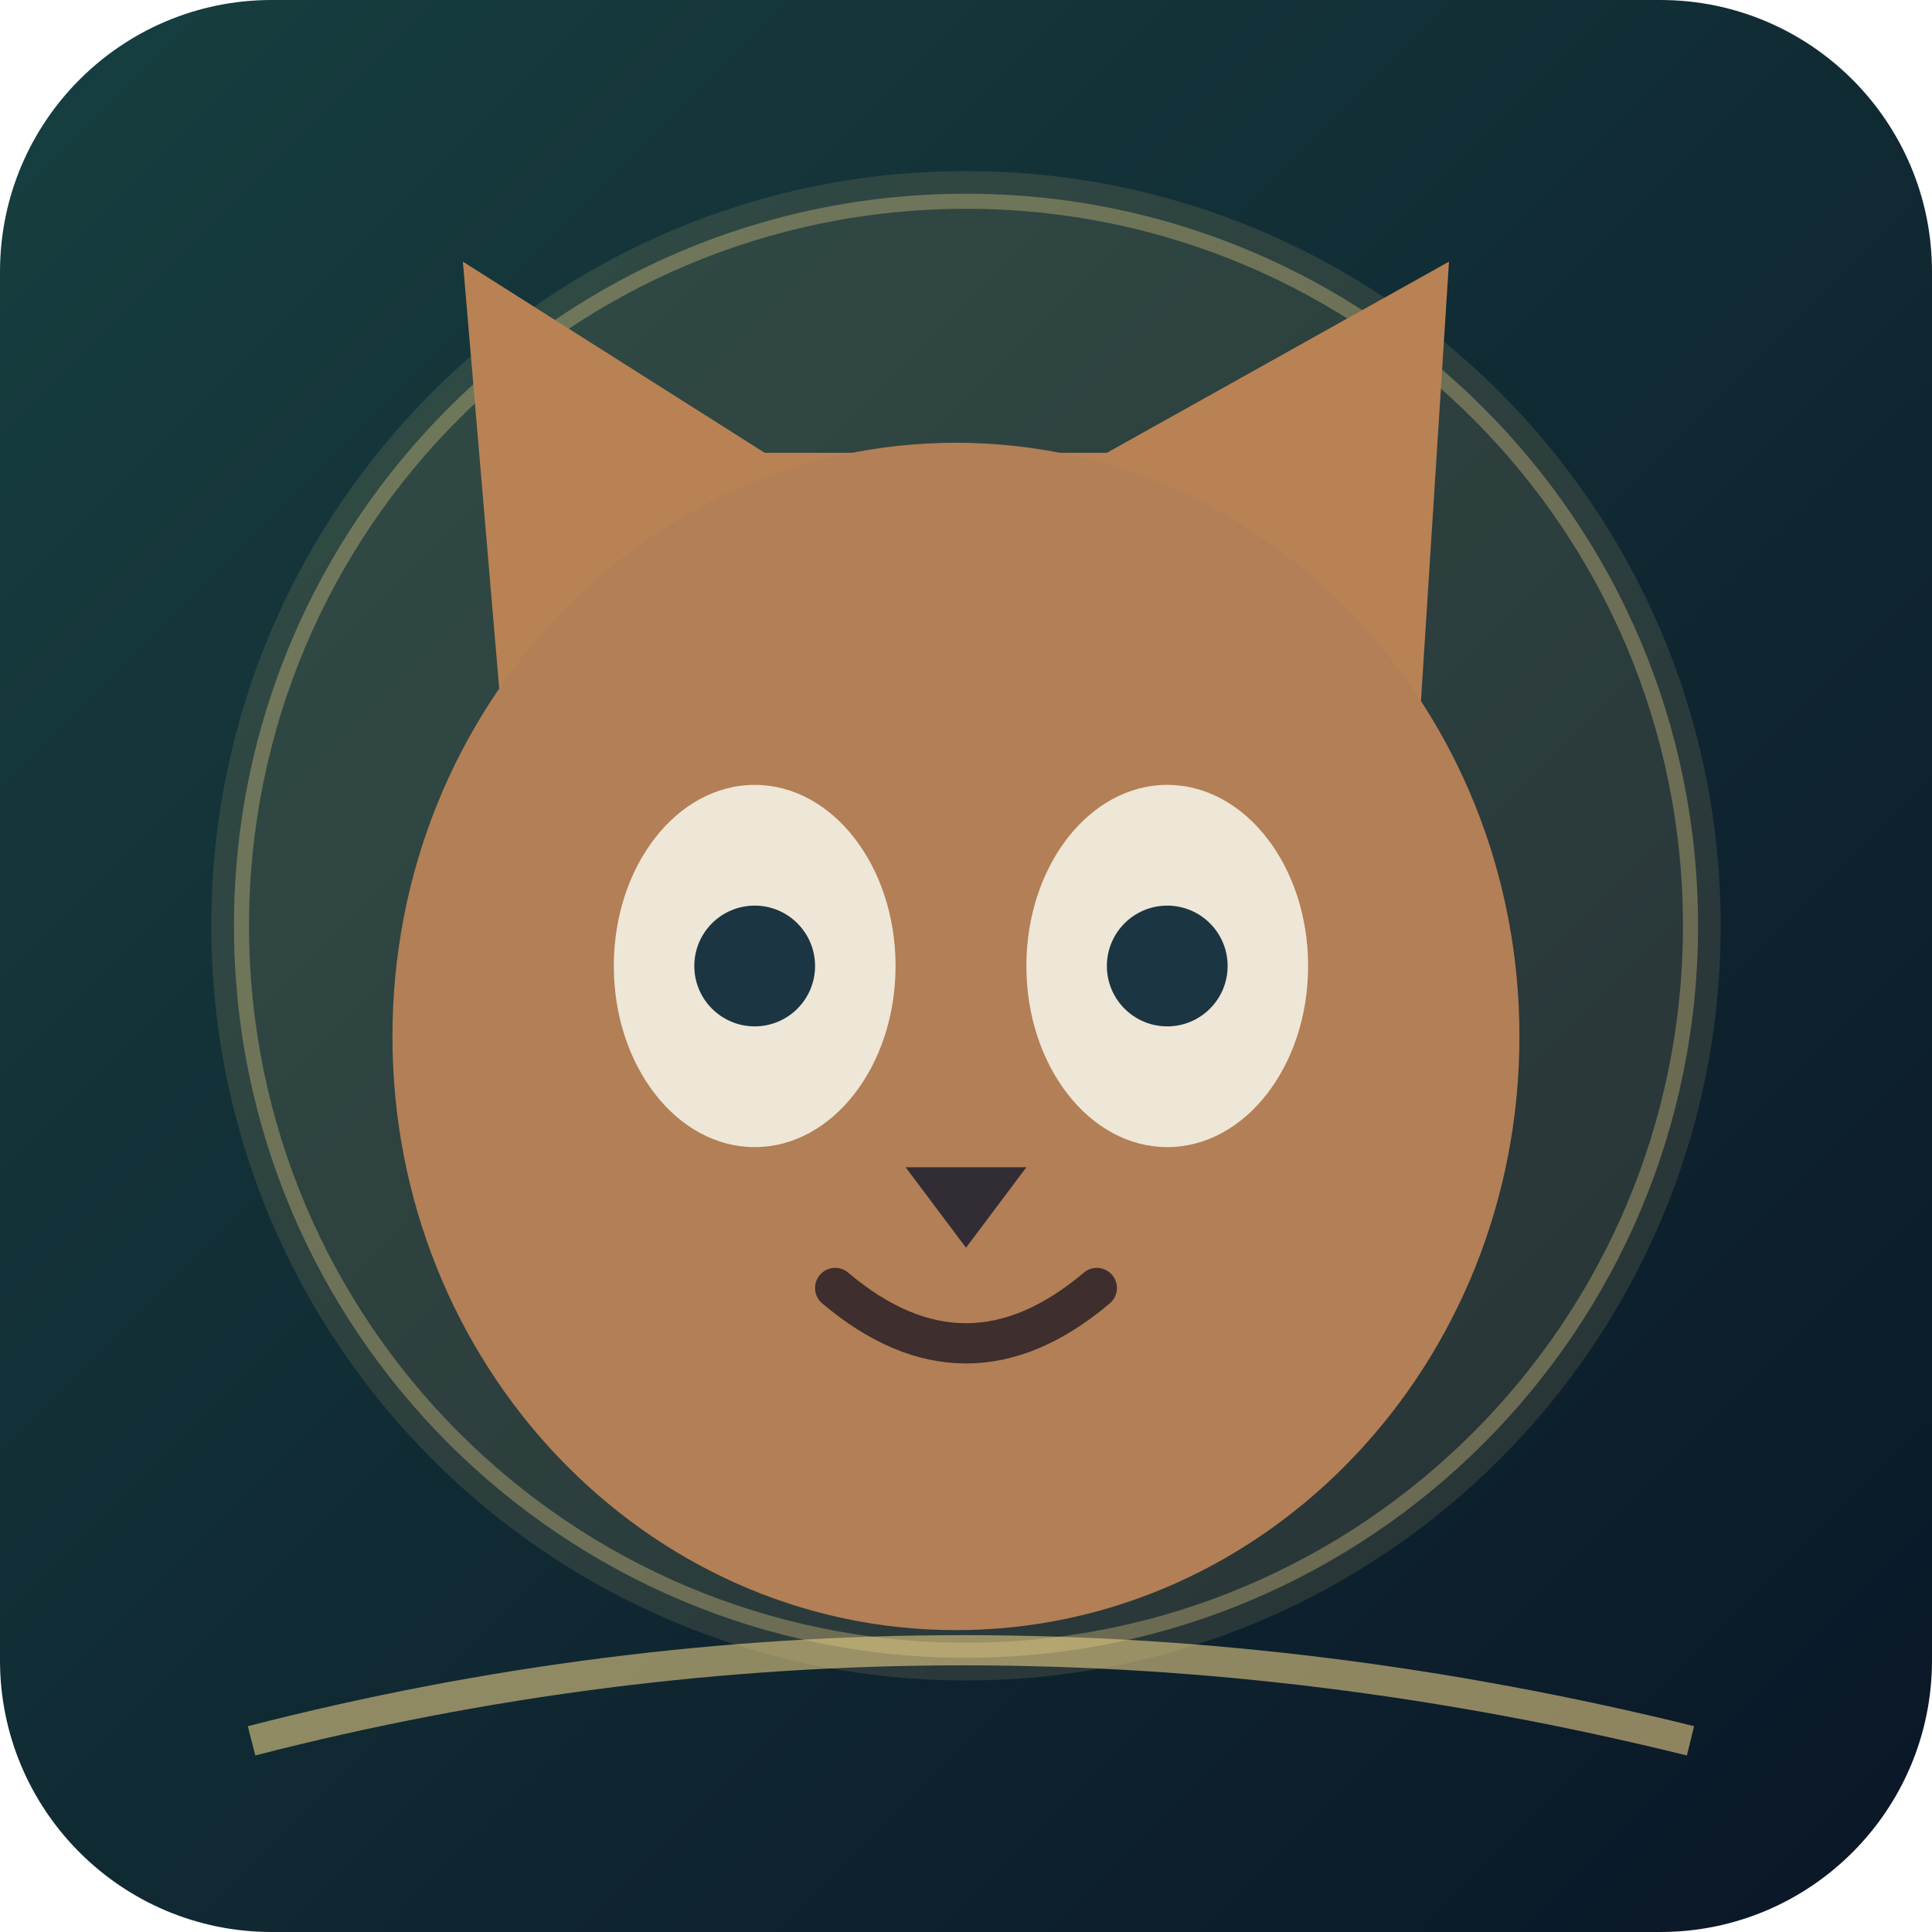
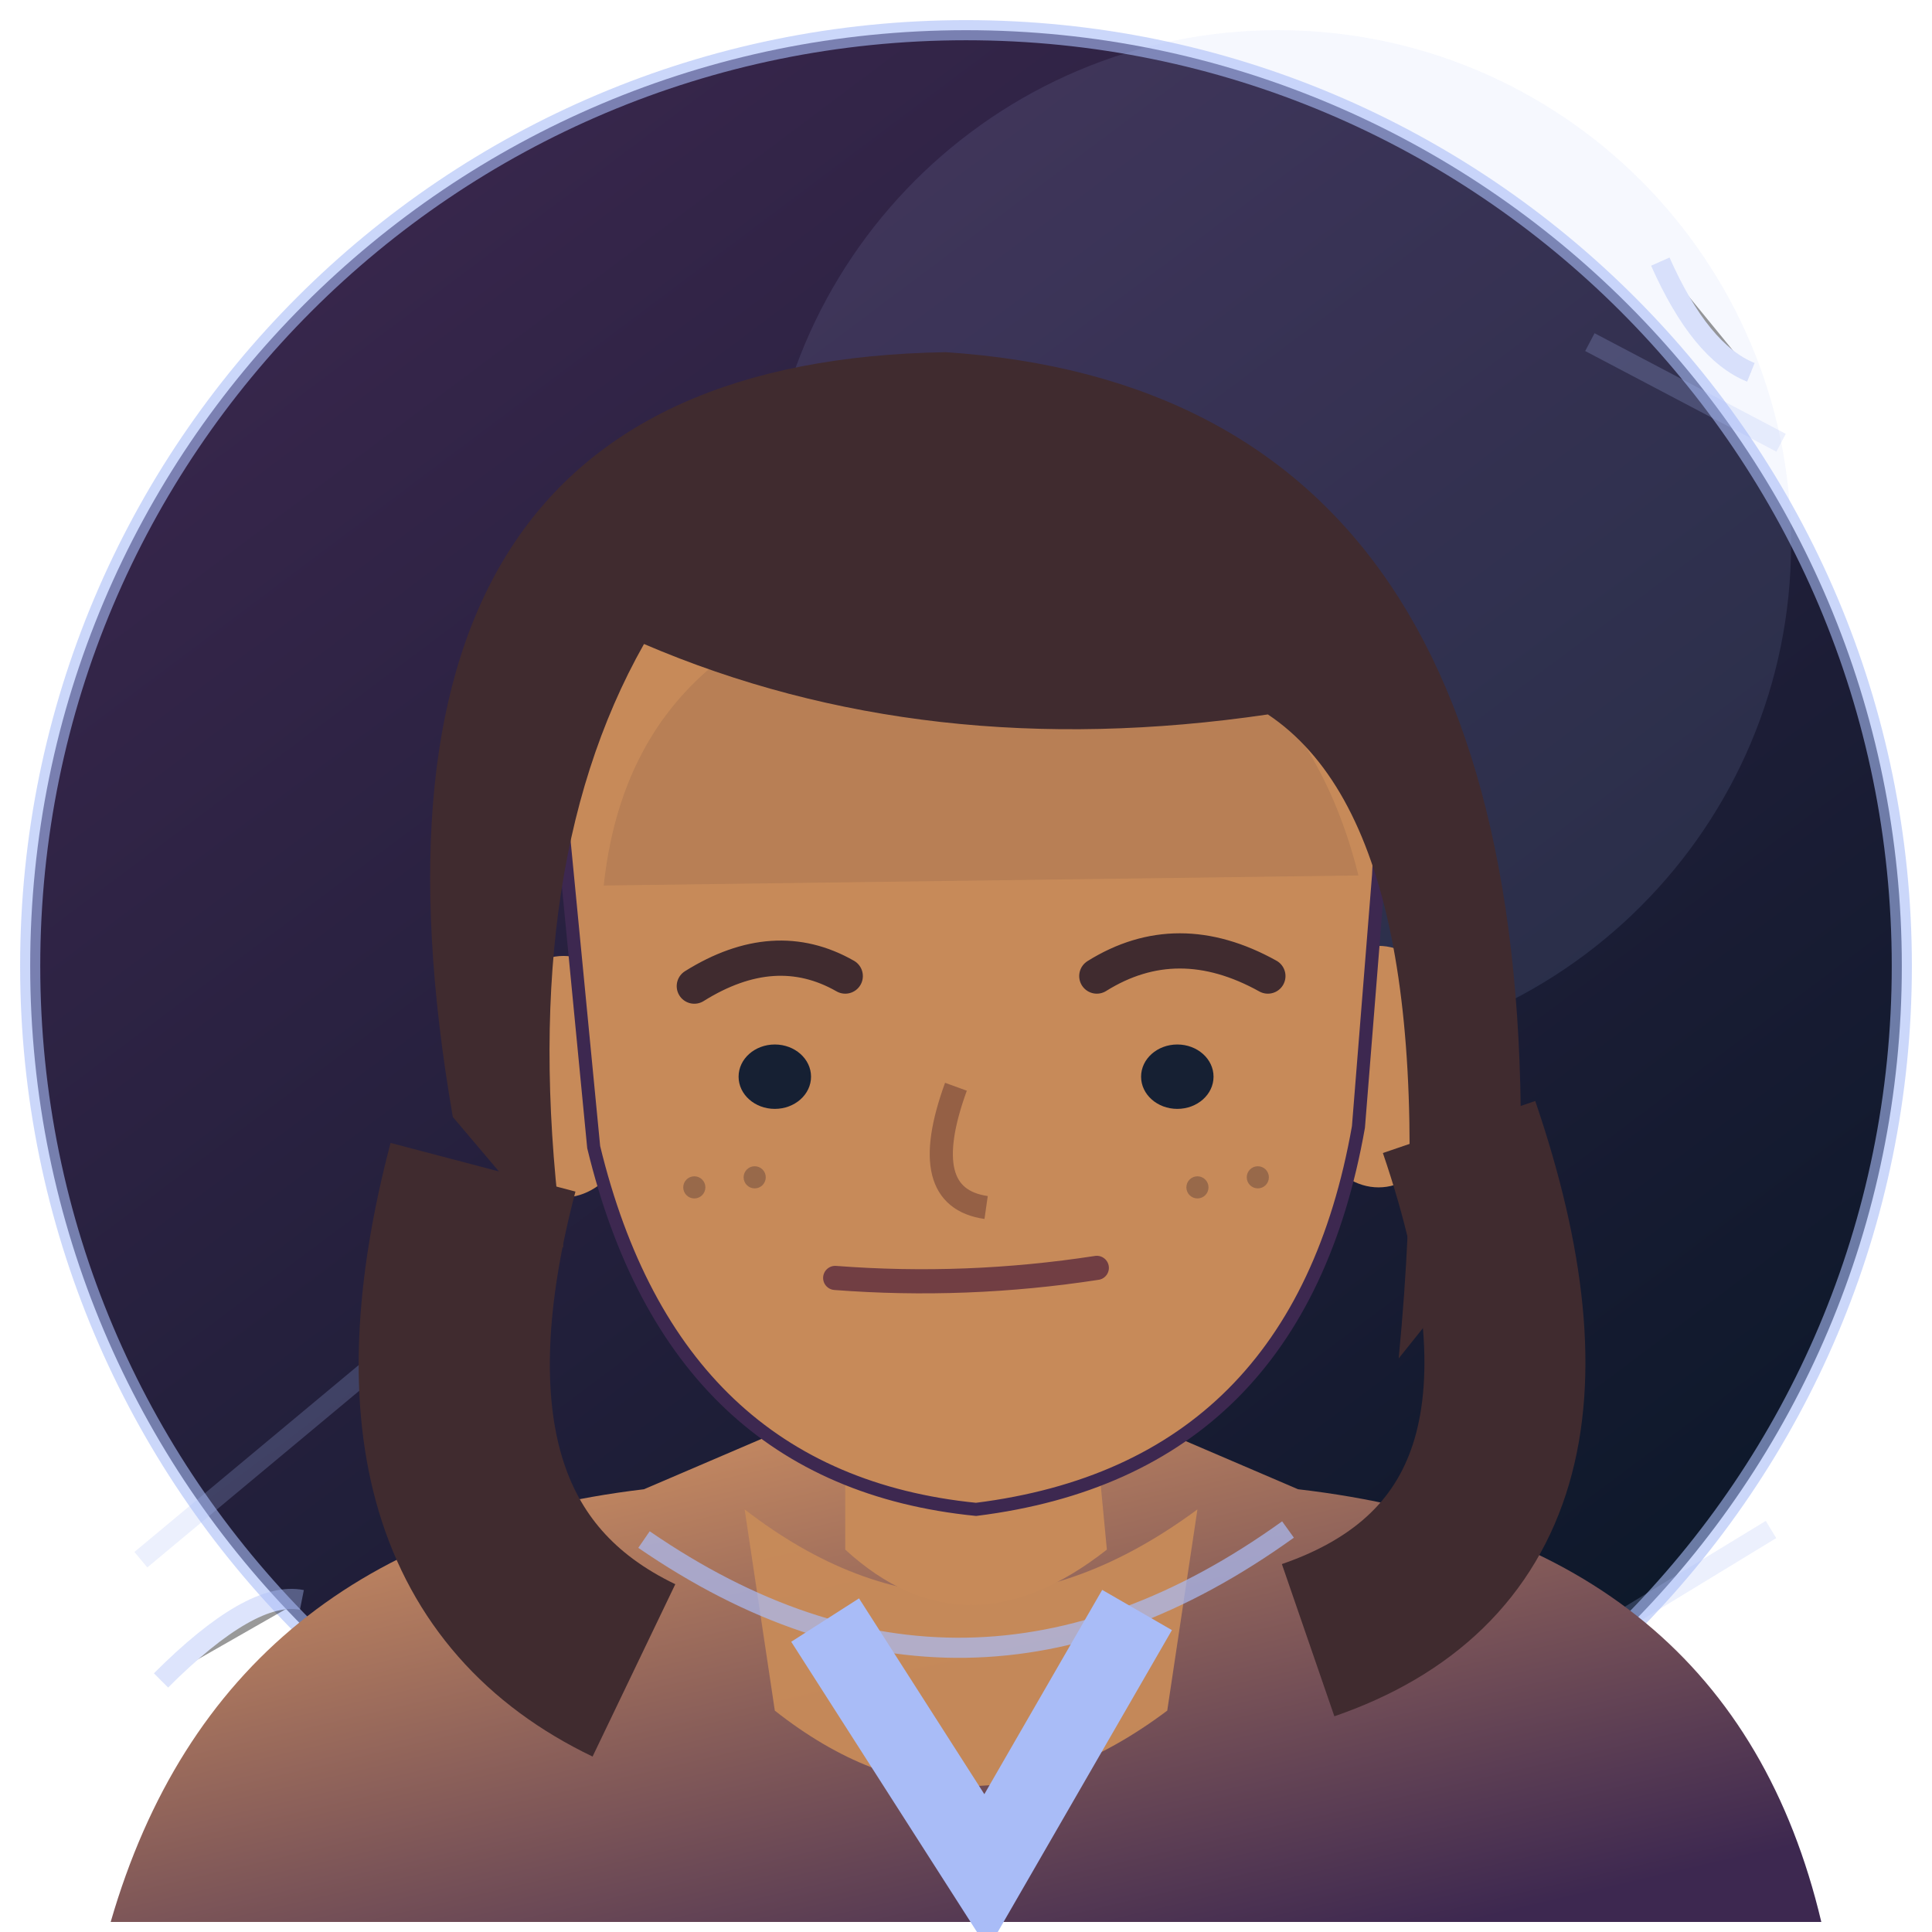
- <svg xmlns="http://www.w3.org/2000/svg" viewBox="0 0 192 192" role="img" aria-label="Illustrated avatar Cosmo">
+ <svg xmlns="http://www.w3.org/2000/svg" viewBox="0 0 192 192" role="img" aria-labelledby="title">
  <defs>
-     <linearGradient id="bg" x2="1" y2="1">
-       <stop stop-color="#173f40" />
-       <stop offset="1" stop-color="#0a1627" />
+     <linearGradient id="bg" x1=".1" y1="0" x2=".85" y2="1">
+       <stop stop-color="#3d2850" />
+       <stop offset="1" stop-color="#091727" />
+     </linearGradient>
+     <linearGradient id="jacket" x1="0" y1="0" x2=".8" y2="1">
+       <stop stop-color="#e19d64" />
+       <stop offset="1" stop-color="#3d2850" />
    </linearGradient>
  </defs>
-   <rect width="192" height="192" rx="27" fill="url(#bg)" />
-   <circle cx="96" cy="92" r="75" fill="#e5cb83" opacity=".13" />
-   <circle cx="96" cy="92" r="72" fill="none" stroke="#e5cb83" stroke-width="1.5" opacity=".35" />
-   <path d="M50 73L46 26 76 45 110 45 144 26 141 73" fill="#b98254" />
-   <ellipse cx="95" cy="103" rx="56" ry="59" fill="#b27f56" />
-   <ellipse cx="75" cy="96" rx="14" ry="18" fill="#eee6d6" />
-   <ellipse cx="116" cy="96" rx="14" ry="18" fill="#eee6d6" />
-   <circle cx="75" cy="96" r="6" fill="#1c3542" />
-   <circle cx="116" cy="96" r="6" fill="#1c3542" />
-   <path d="M83 128q13 11 26 0" stroke="#3e2e2d" stroke-width="4" stroke-linecap="round" fill="none" />
-   <path d="M90 116l6 8 6-8Z" fill="#322d34" />
-   <path d="M25 173q70-18 143 0" fill="none" stroke="#e5cb83" stroke-width="3" opacity=".6" />
+   <circle cx="96" cy="96" r="93" fill="url(#bg)" stroke="#a9bcf7" stroke-opacity=".6" stroke-width="2" />
+   <circle cx="127" cy="54" r="51" fill="#a9bcf7" opacity=".11" />
+   <path d="M14 155L44 130M158 34L177 44M153 166L176 152" stroke="#a9bcf7" stroke-opacity=".22" stroke-width="2" fill="none" />
+   <path d="M11 191Q22 153 64 148L78 142Q97 154 115 142L129 148Q172 153 181 191Z" fill="url(#jacket)" />
+   <path d="M74 150Q96 167 119 150L116 170Q96 185 77 170Z" fill="#c78a59" opacity=".95" />
+   <path d="M84 133L84 154Q96 165 110 154L108 133" fill="#c78a59" />
+   <ellipse cx="56" cy="107" rx="8" ry="12" fill="#c78a59" />
+   <ellipse cx="137" cy="106" rx="8" ry="12" fill="#c78a59" />
+   <path d="M56 83Q57 51 97 47Q139 52 137 87L135 112Q129 146 97 150Q67 147 59 114Z" fill="#c78a59" stroke="#3d2850" stroke-width="1.3" />
+   <path d="M60 88Q63 60 97 57Q128 59 135 87" fill="#402b2f" opacity=".12" />
+   <path d="M45 111Q32 36 94 35Q154 39 151 120L139 135Q144 83 126 71Q92 76 64 64Q51 87 56 124Z" fill="#402b2f" />
+   <path d="M48 116Q38 154 63 166" stroke="#402b2f" stroke-width="19" fill="none" />
+   <path d="M145 112Q159 153 130 163" stroke="#402b2f" stroke-width="16" fill="none" />
+   <path d="M69 98Q77 93 84 97M109 97Q117 92 126 97" stroke="#402b2f" stroke-width="3.5" fill="none" stroke-linecap="round" />
+   <ellipse cx="77" cy="107" rx="3.6" ry="3.2" fill="#162033" />
+   <ellipse cx="117" cy="107" rx="3.6" ry="3.2" fill="#162033" />
+   <path d="M95 108Q91 119 98 120" stroke="#6c3f35" stroke-opacity=".55" stroke-width="2.3" fill="none" />
+   <g fill="#402b2f" opacity=".35">
+     <circle cx="69" cy="118" r="1.1" />
+     <circle cx="75" cy="117" r="1.1" />
+     <circle cx="119" cy="118" r="1.1" />
+     <circle cx="125" cy="117" r="1.1" />
+   </g>
+   <path d="M83 127Q96 128 109 126" fill="none" stroke="#713e43" stroke-width="2.4" stroke-linecap="round" />
+   <path d="M64 153Q96 175 128 152" stroke="#a9bcf7" stroke-width="2" opacity=".7" fill="none" />
+   <path d="M82 161L98 186L113 160" stroke="#a9bcf7" stroke-width="8" fill="none" />
+   <path d="M16 167Q25 158 30 159M165 26Q169 35 174 37" stroke="#a9bcf7" stroke-width="2" opacity=".4" />
</svg>
